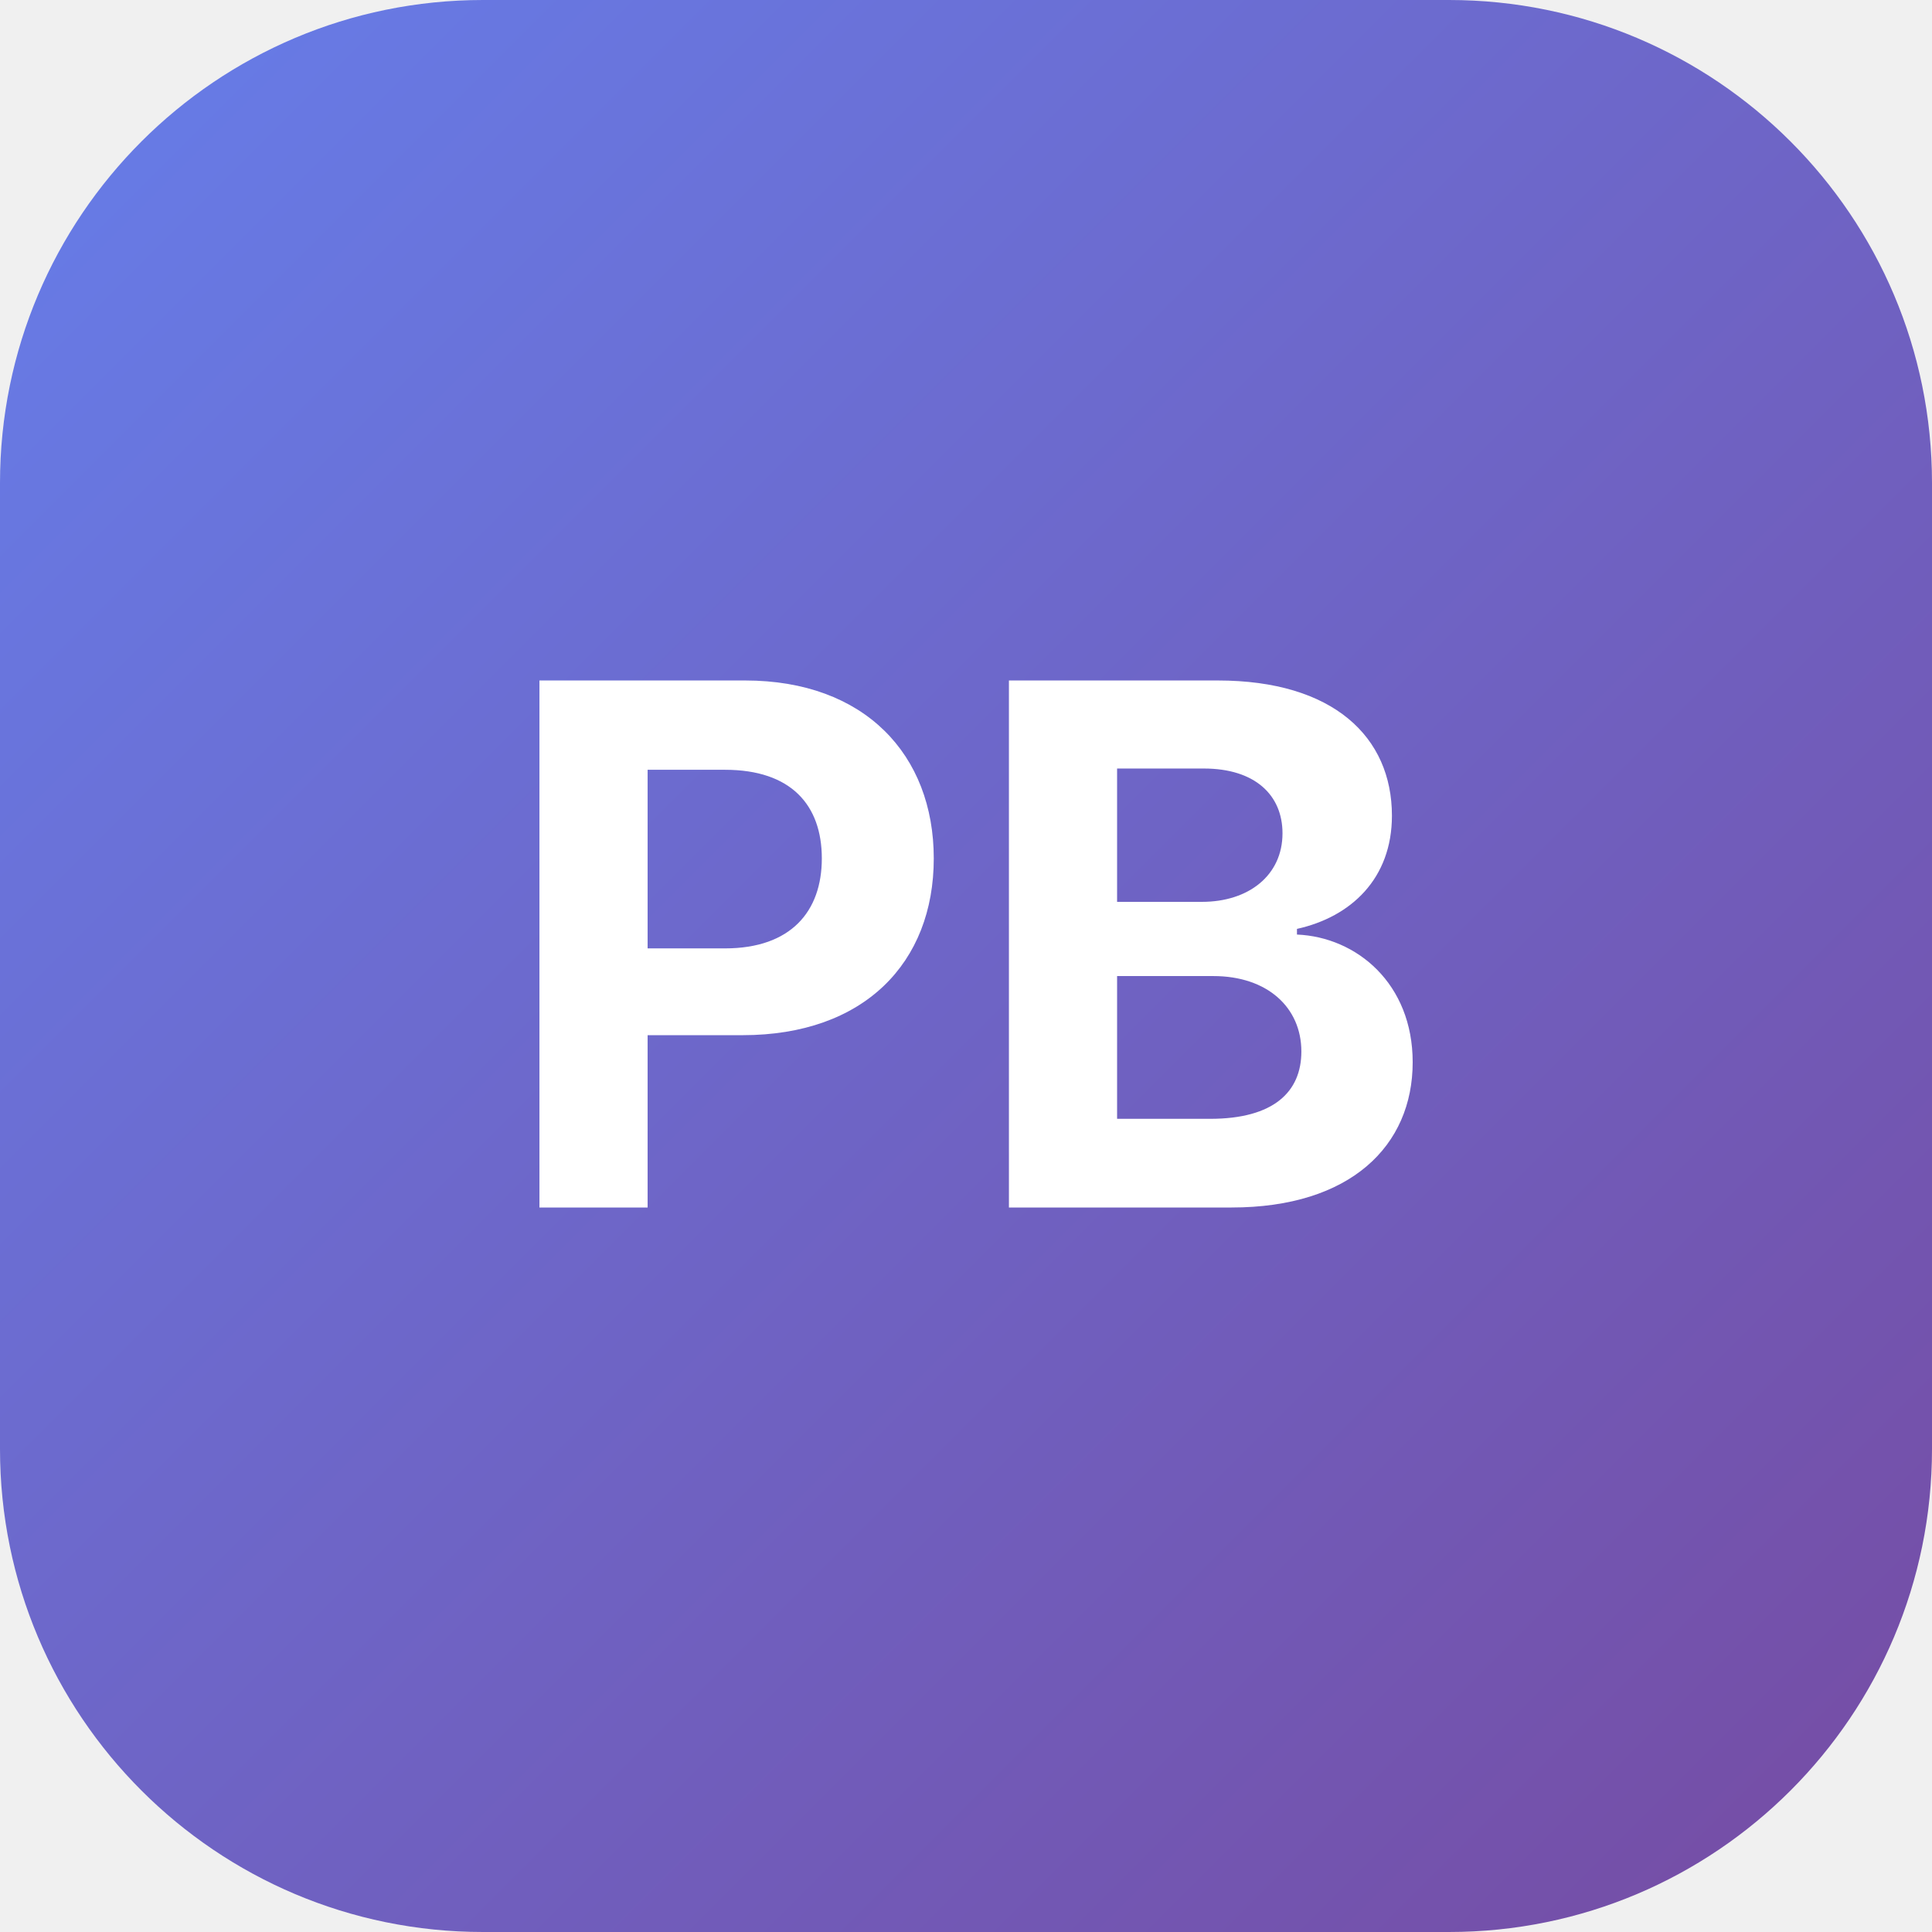
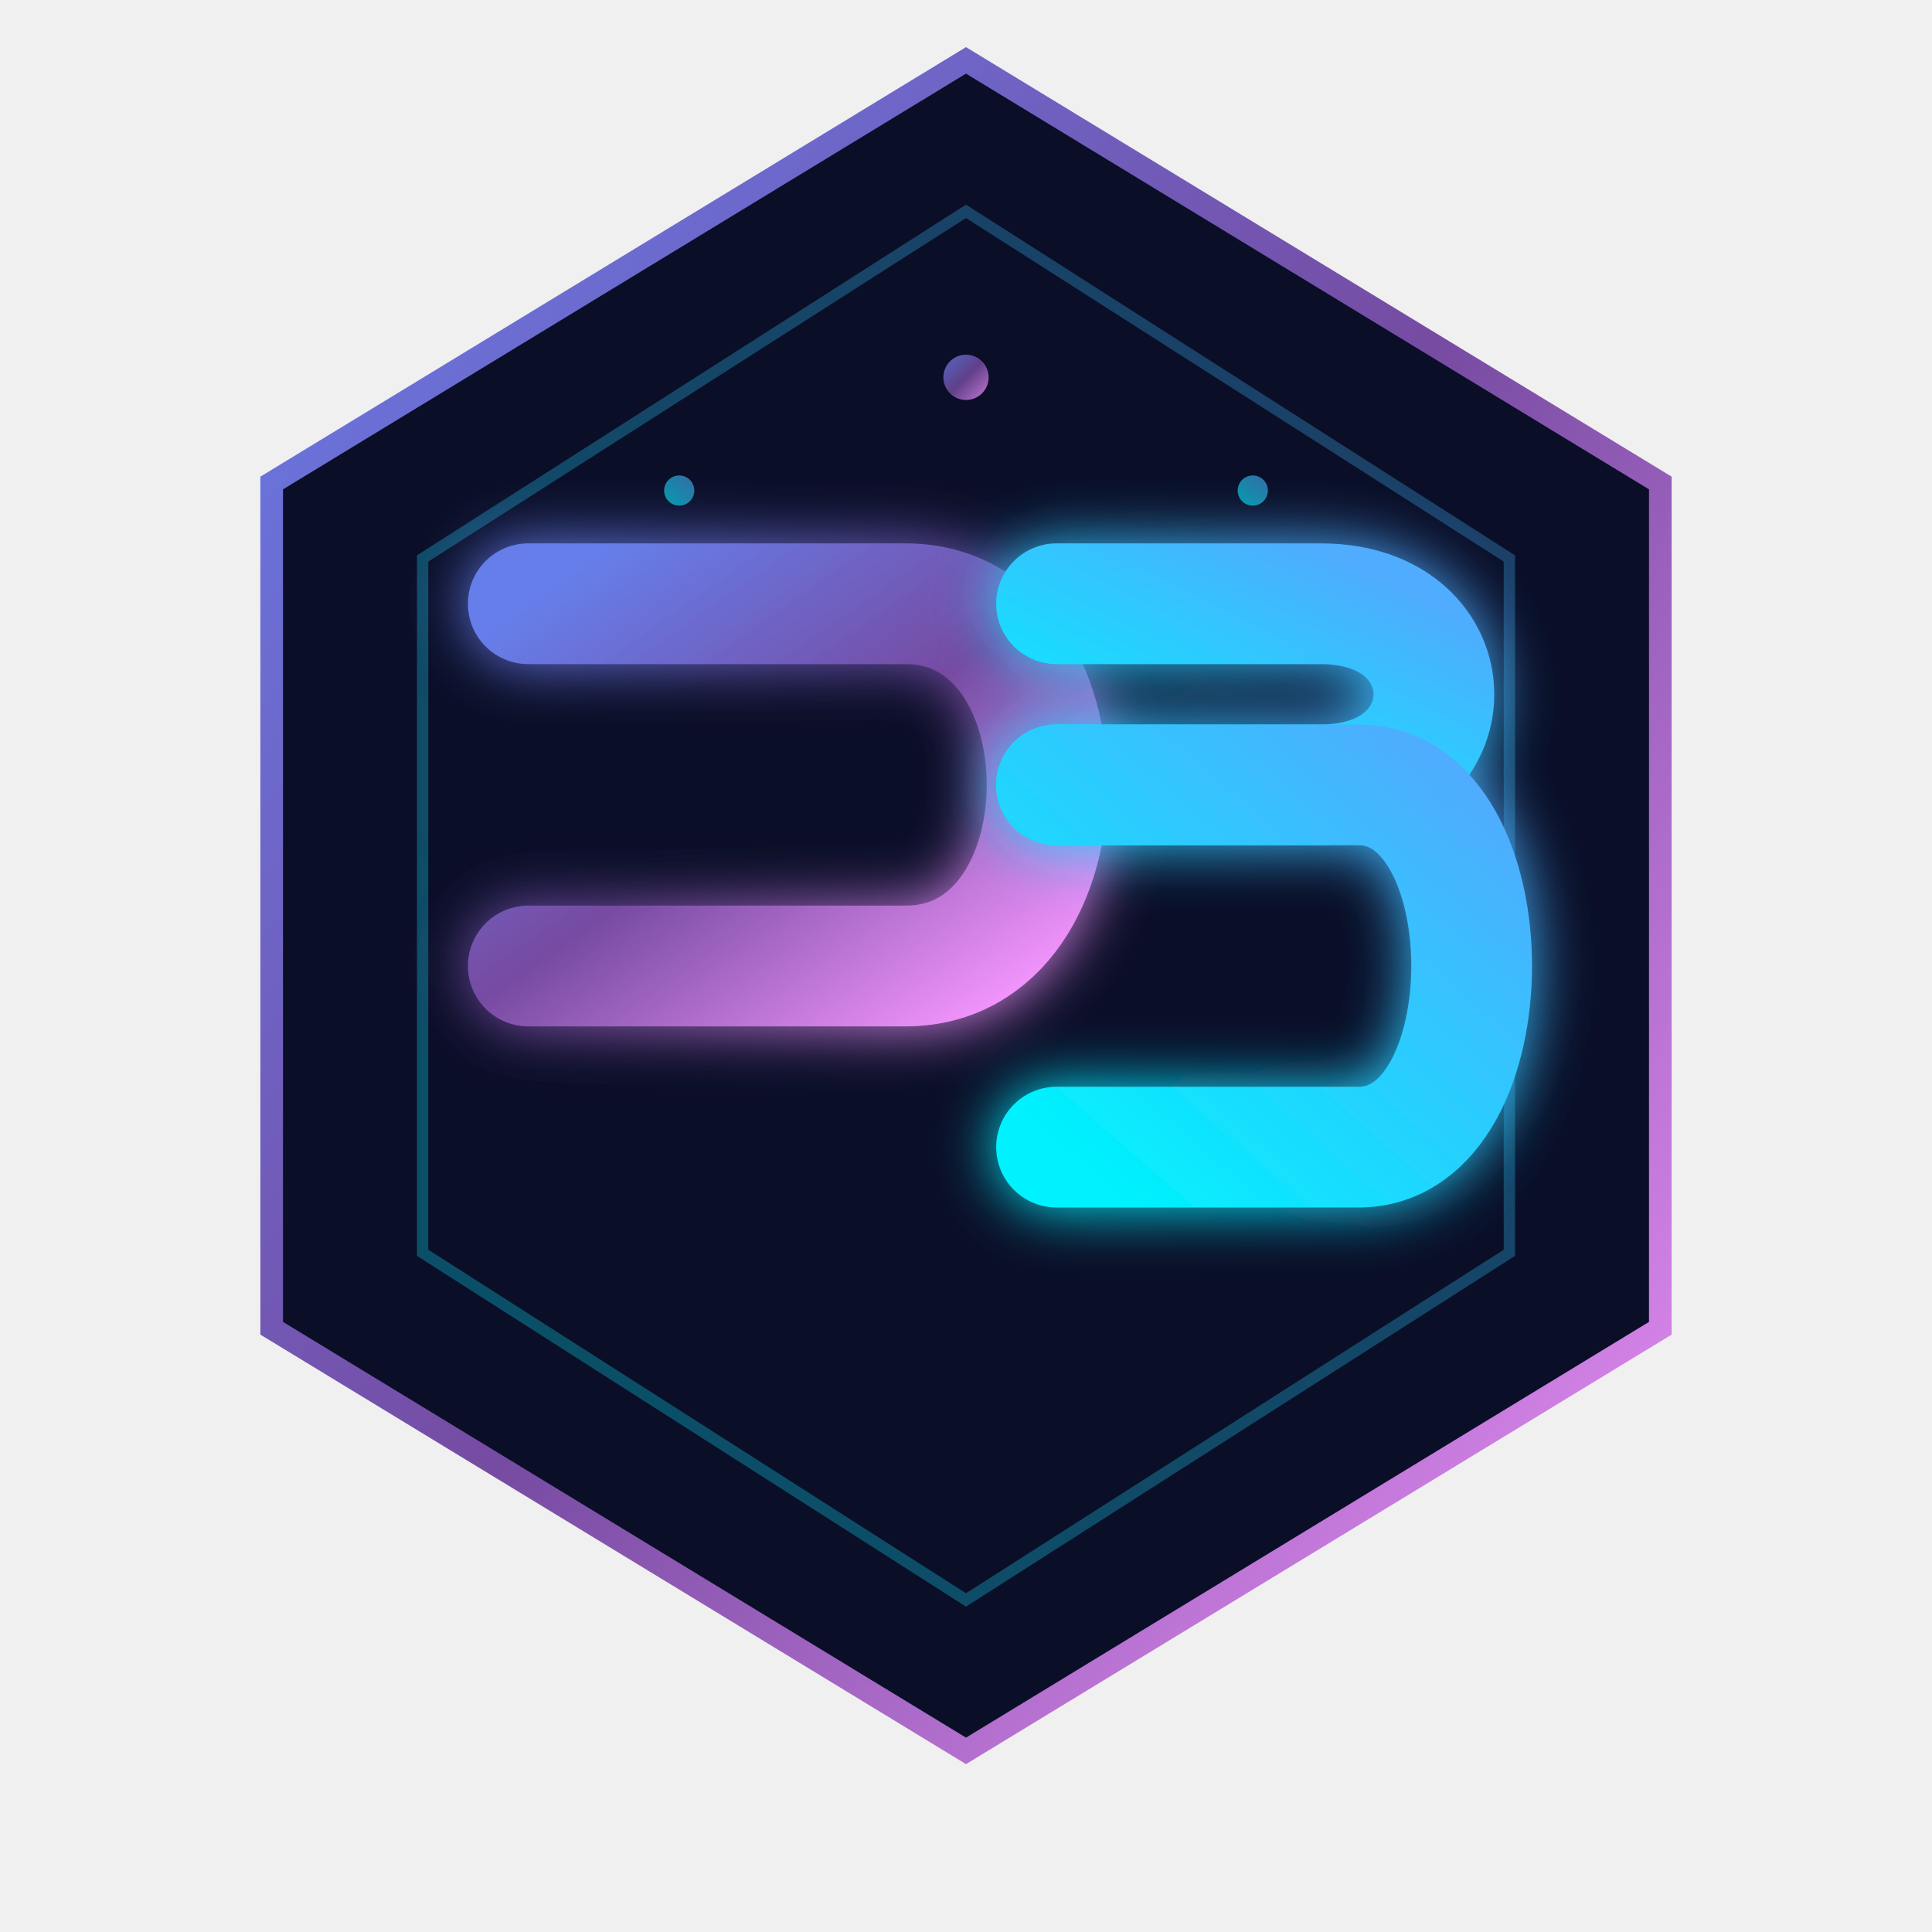
- <svg xmlns="http://www.w3.org/2000/svg" width="48" height="48" viewBox="0 0 48 48" fill="none">
+ <svg xmlns="http://www.w3.org/2000/svg" width="256" height="256" viewBox="0 0 256 256" fill="none" role="img" aria-labelledby="title desc">
  <defs>
-     <linearGradient id="modernGrad" x1="0%" y1="0%" x2="100%" y2="100%">
-       <stop offset="0%" style="stop-color:#667eea;stop-opacity:1" />
-       <stop offset="100%" style="stop-color:#764ba2;stop-opacity:1" />
+     <linearGradient id="primaryGrad" x1="0%" y1="0%" x2="100%" y2="100%">
+       <stop offset="0%" stop-color="#667eea" />
+       <stop offset="50%" stop-color="#764ba2" />
+       <stop offset="100%" stop-color="#f093fb" />
    </linearGradient>
+     <linearGradient id="accentGrad" x1="100%" y1="0%" x2="0%" y2="100%">
+       <stop offset="0%" stop-color="#4facfe" />
+       <stop offset="100%" stop-color="#00f2fe" />
+     </linearGradient>
+     <filter id="glow" x="-50%" y="-50%" width="200%" height="200%">
+       <feGaussianBlur stdDeviation="4" result="coloredBlur" />
+       <feMerge>
+         <feMergeNode in="coloredBlur" />
+         <feMergeNode in="SourceGraphic" />
+       </feMerge>
+     </filter>
  </defs>
-   <rect width="48" height="48" rx="12" fill="url(#modernGrad)" />
-   <text x="24" y="30" font-family="system-ui, -apple-system, sans-serif" font-size="18" font-weight="700" fill="white" text-anchor="middle">PB</text>
+   <path d="M128 8 L220 64 L220 176 L128 232 L36 176 L36 64 Z" fill="#0a0e27" stroke="url(#primaryGrad)" stroke-width="3" />
+   <path d="M128 28 L200 74 L200 166 L128 212 L56 166 L56 74 Z" fill="none" stroke="url(#accentGrad)" stroke-width="1.5" opacity="0.3" />
+   <g filter="url(#glow)">
+     <path d="M 70 80 L 70 176" stroke="url(#primaryGrad)" stroke-width="16" stroke-linecap="round" />
+     <path d="M 70 80 L 120 80 C 145 80 145 128 120 128 L 70 128" stroke="url(#primaryGrad)" stroke-width="16" stroke-linecap="round" stroke-linejoin="round" fill="none" />
+   </g>
+   <g filter="url(#glow)">
+     <path d="M 140 80 L 140 176" stroke="url(#accentGrad)" stroke-width="16" stroke-linecap="round" />
+     <path d="M 140 80 L 175 80 C 195 80 195 104 175 104 L 140 104" stroke="url(#accentGrad)" stroke-width="16" stroke-linecap="round" stroke-linejoin="round" fill="none" />
+     <path d="M 140 104 L 180 104 C 200 104 200 152 180 152 L 140 152" stroke="url(#accentGrad)" stroke-width="16" stroke-linecap="round" stroke-linejoin="round" fill="none" />
+   </g>
+   <circle cx="128" cy="50" r="3" fill="url(#primaryGrad)" opacity="0.8" />
+   <circle cx="90" cy="65" r="2" fill="url(#accentGrad)" opacity="0.6" />
+   <circle cx="166" cy="65" r="2" fill="url(#accentGrad)" opacity="0.6" />
</svg>
